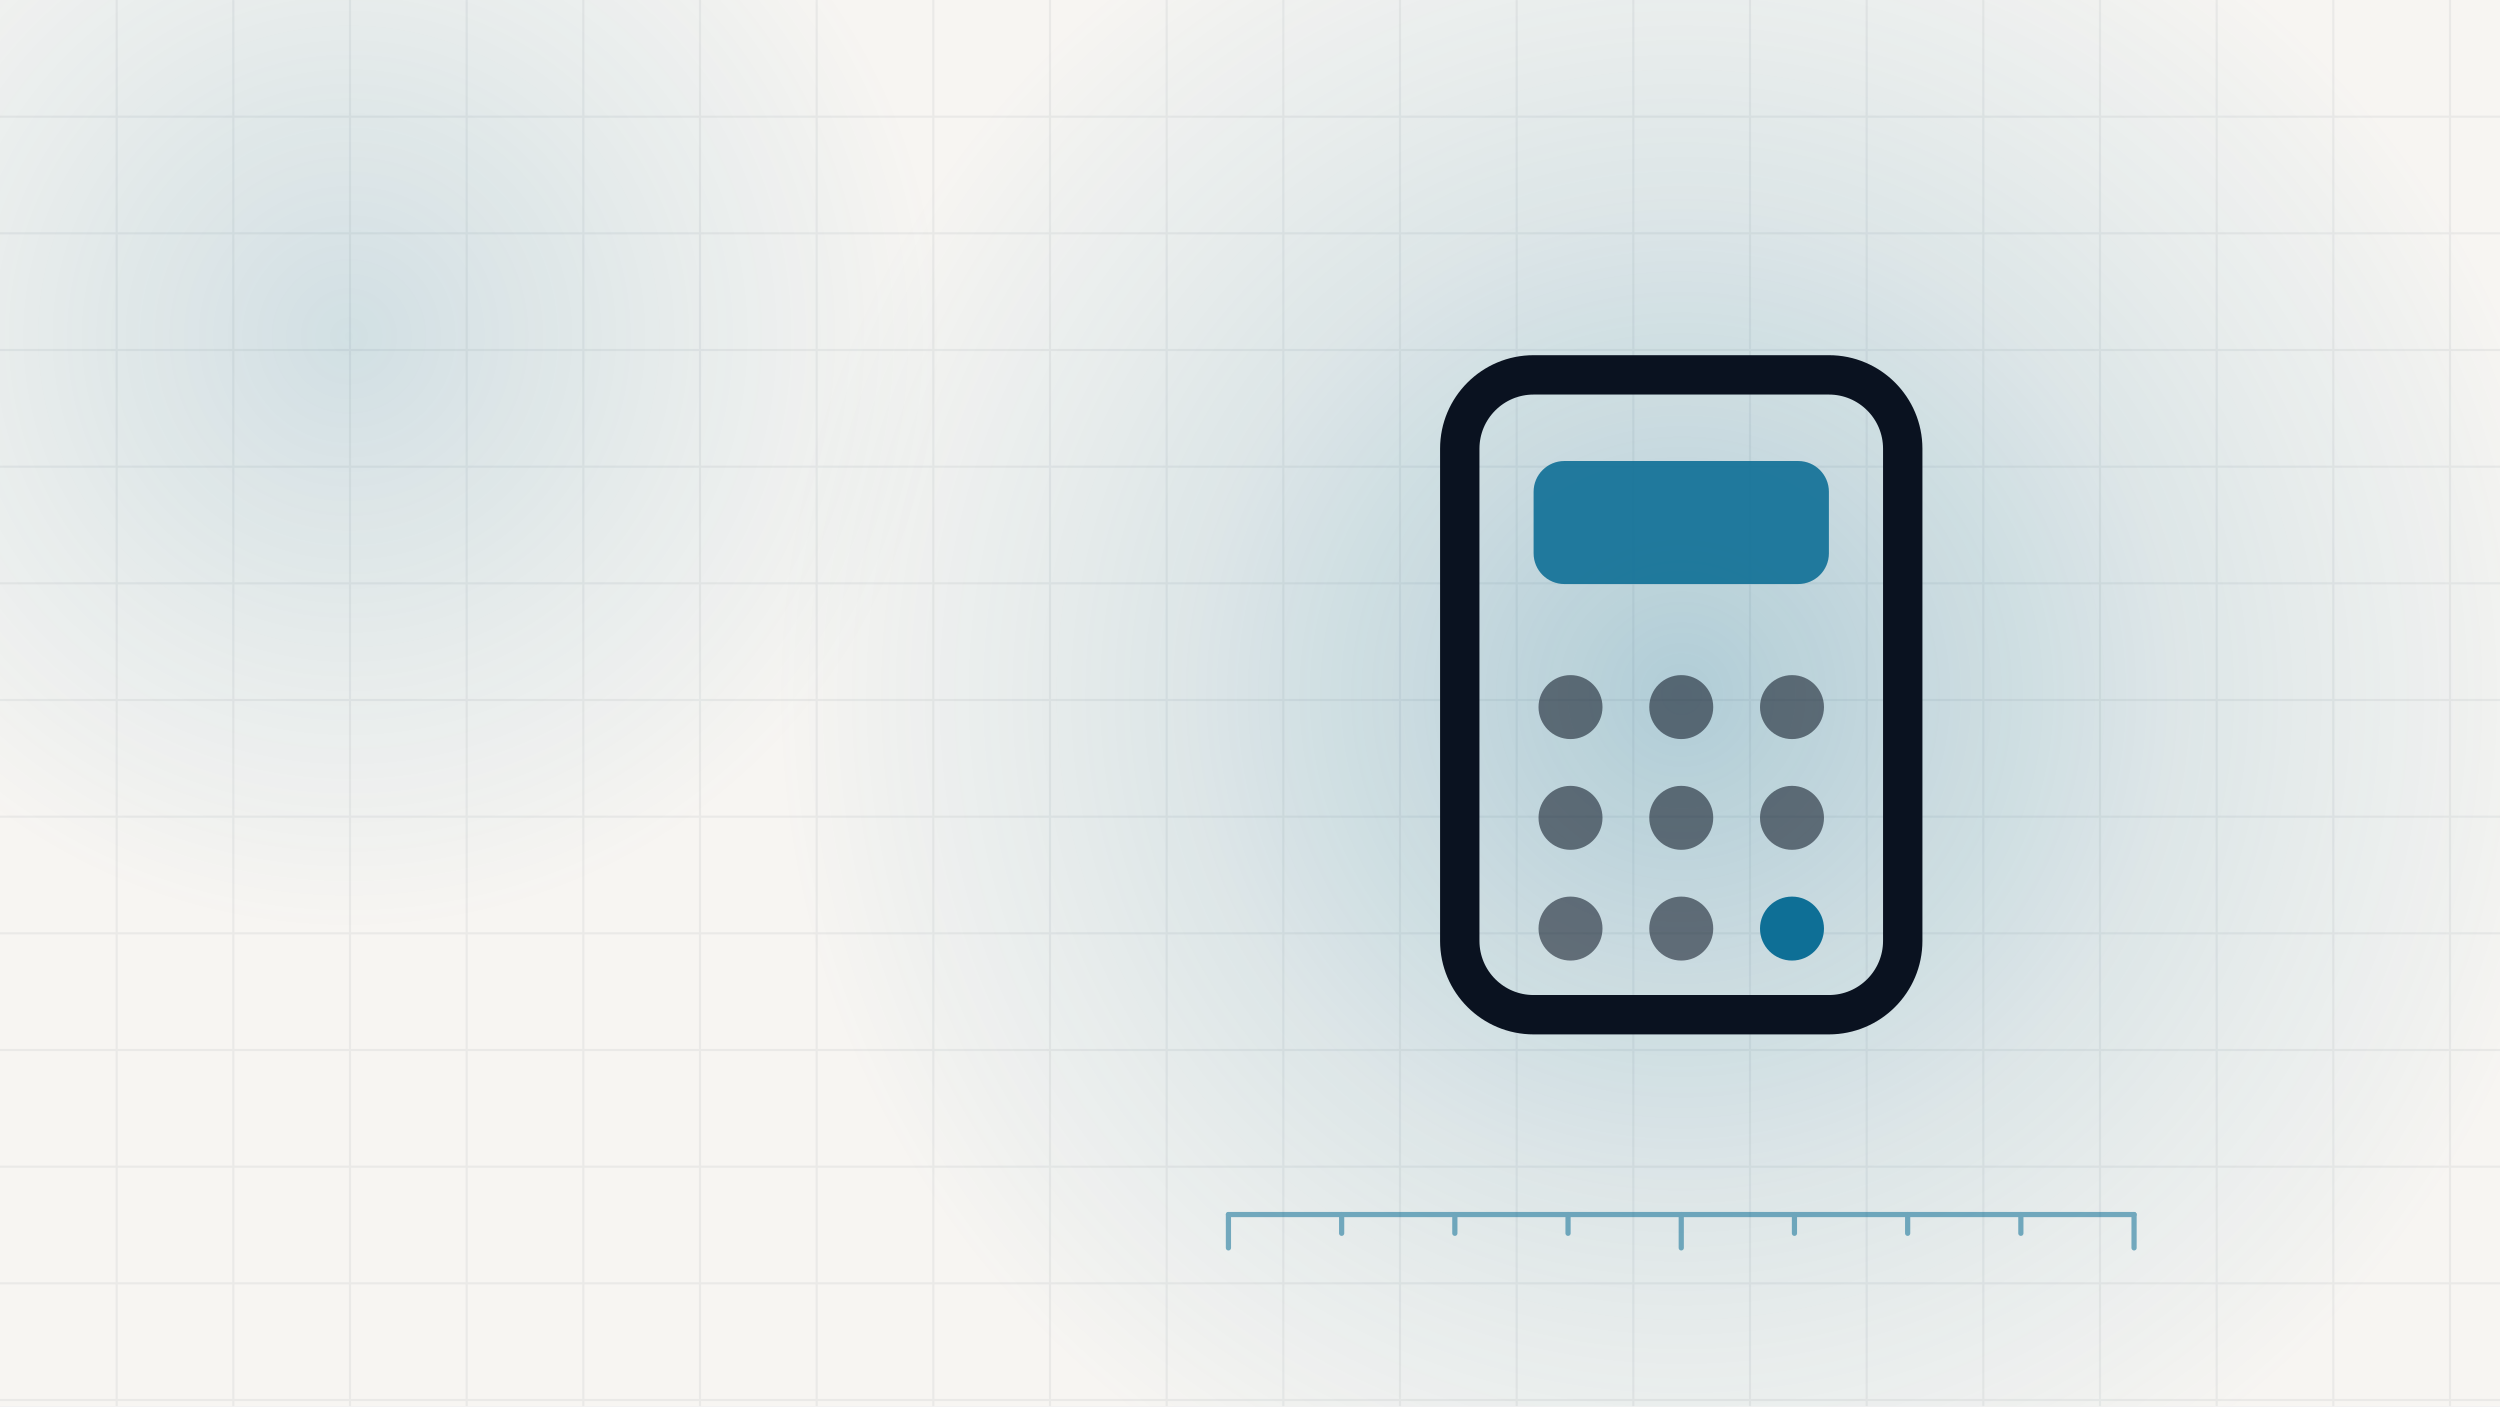
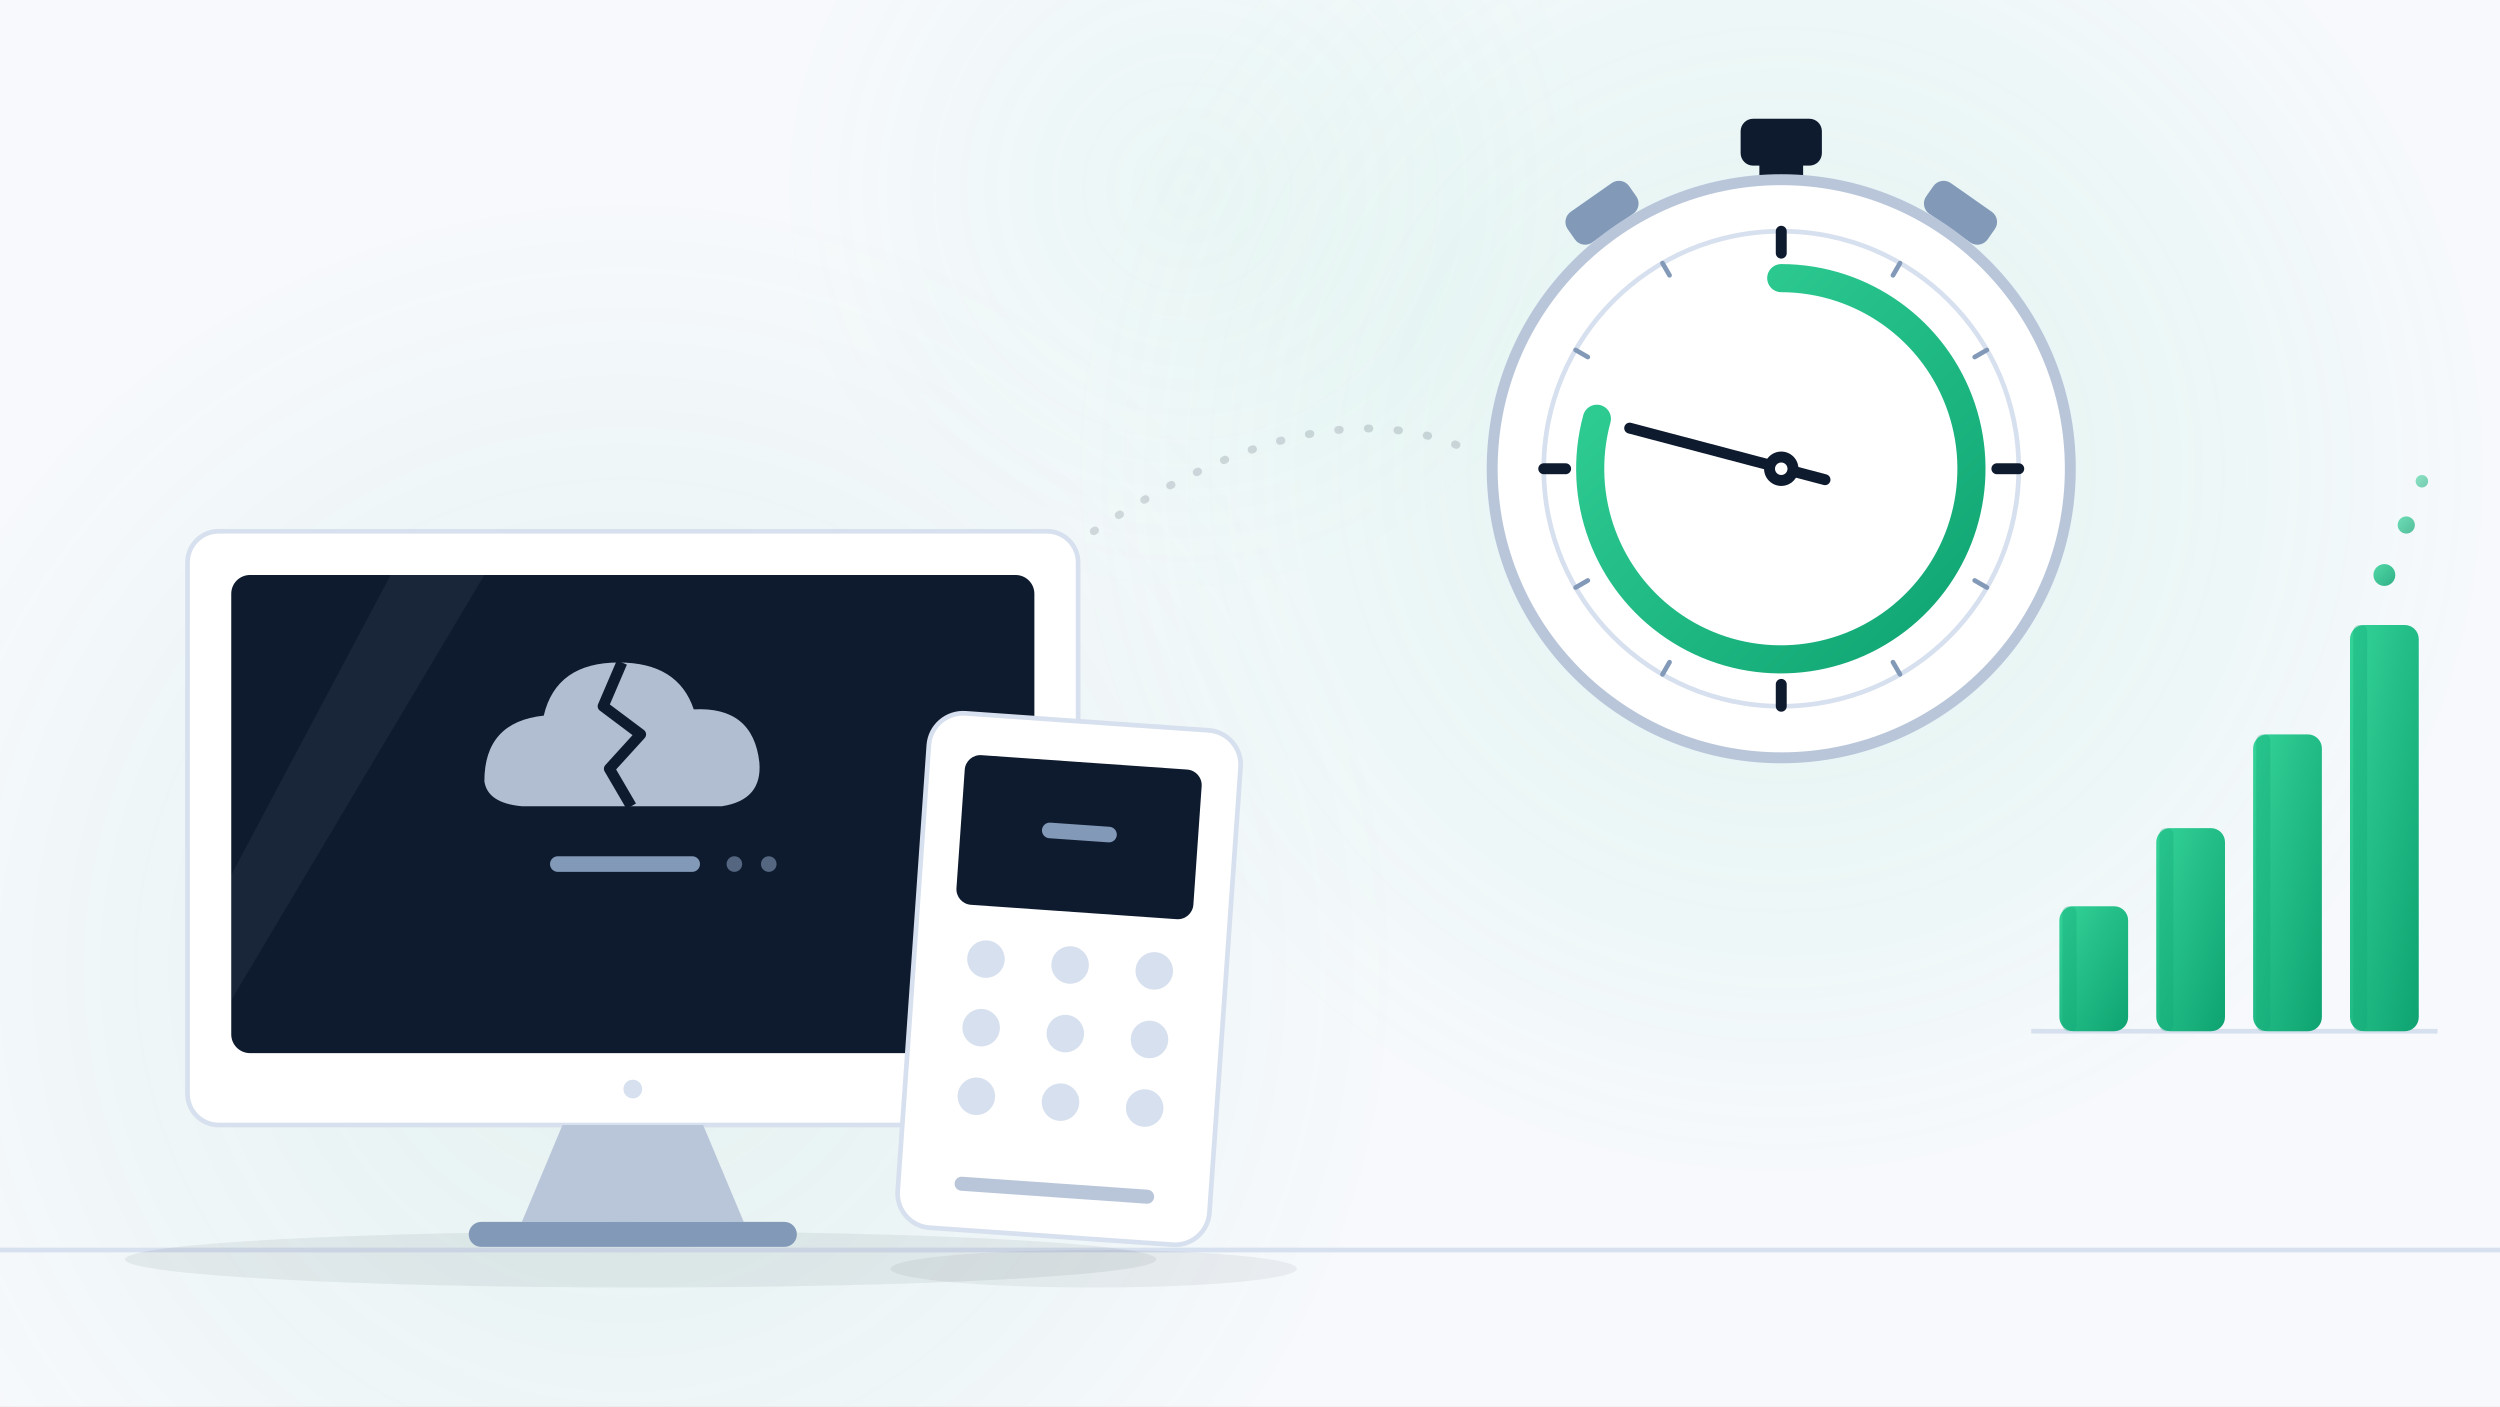
- <svg xmlns="http://www.w3.org/2000/svg" width="1200" height="675" viewBox="0 0 1200 675" role="img">
+ <svg xmlns="http://www.w3.org/2000/svg" viewBox="0 0 1600 900" width="1200" height="675">
  <defs>
-     <clipPath id="c">
-       <rect width="1200" height="675" />
-     </clipPath>
-     <radialGradient id="f" cx="50%" cy="50%" r="50%">
-       <stop offset="0%" stop-color="#0E6F96" stop-opacity="0.30" />
-       <stop offset="55%" stop-color="#0E6F96" stop-opacity="0.11" />
-       <stop offset="100%" stop-color="#0E6F96" stop-opacity="0" />
+     <linearGradient id="dcc-acc" x1="0" y1="0" x2="1" y2="1">
+       <stop offset="0" stop-color="#34d399" />
+       <stop offset="1" stop-color="#0ea371" />
+     </linearGradient>
+     <radialGradient id="dcc-w1">
+       <stop offset="0" stop-color="#34d399" stop-opacity=".13" />
+       <stop offset="1" stop-color="#34d399" stop-opacity="0" />
    </radialGradient>
-     <radialGradient id="e" cx="50%" cy="50%" r="50%">
-       <stop offset="0%" stop-color="#0E6F96" stop-opacity="0.16" />
-       <stop offset="100%" stop-color="#0E6F96" stop-opacity="0" />
+     <radialGradient id="dcc-w2">
+       <stop offset="0" stop-color="#0ea371" stop-opacity=".09" />
+       <stop offset="1" stop-color="#0ea371" stop-opacity="0" />
    </radialGradient>
  </defs>
-   <g clip-path="url(#c)">
-     <rect width="1200" height="675" fill="#F7F5F2" />
-     <g stroke="#0A1220" stroke-width="1" opacity="0.055">
-       <line x1="56" y1="0" x2="56" y2="675" />
-       <line x1="112" y1="0" x2="112" y2="675" />
-       <line x1="168" y1="0" x2="168" y2="675" />
-       <line x1="224" y1="0" x2="224" y2="675" />
-       <line x1="280" y1="0" x2="280" y2="675" />
-       <line x1="336" y1="0" x2="336" y2="675" />
-       <line x1="392" y1="0" x2="392" y2="675" />
-       <line x1="448" y1="0" x2="448" y2="675" />
-       <line x1="504" y1="0" x2="504" y2="675" />
-       <line x1="560" y1="0" x2="560" y2="675" />
-       <line x1="616" y1="0" x2="616" y2="675" />
-       <line x1="672" y1="0" x2="672" y2="675" />
-       <line x1="728" y1="0" x2="728" y2="675" />
-       <line x1="784" y1="0" x2="784" y2="675" />
-       <line x1="840" y1="0" x2="840" y2="675" />
-       <line x1="896" y1="0" x2="896" y2="675" />
-       <line x1="952" y1="0" x2="952" y2="675" />
-       <line x1="1008" y1="0" x2="1008" y2="675" />
-       <line x1="1064" y1="0" x2="1064" y2="675" />
-       <line x1="1120" y1="0" x2="1120" y2="675" />
-       <line x1="1176" y1="0" x2="1176" y2="675" />
-       <line x1="0" y1="56" x2="1200" y2="56" />
-       <line x1="0" y1="112" x2="1200" y2="112" />
-       <line x1="0" y1="168" x2="1200" y2="168" />
-       <line x1="0" y1="224" x2="1200" y2="224" />
-       <line x1="0" y1="280" x2="1200" y2="280" />
-       <line x1="0" y1="336" x2="1200" y2="336" />
-       <line x1="0" y1="392" x2="1200" y2="392" />
-       <line x1="0" y1="448" x2="1200" y2="448" />
-       <line x1="0" y1="504" x2="1200" y2="504" />
-       <line x1="0" y1="560" x2="1200" y2="560" />
-       <line x1="0" y1="616" x2="1200" y2="616" />
-       <line x1="0" y1="672" x2="1200" y2="672" />
+   <rect width="1600" height="900" fill="#f7f9fc" />
+   <circle cx="1140" cy="300" r="460" fill="url(#dcc-w1)" />
+   <circle cx="400" cy="620" r="500" fill="url(#dcc-w2)" />
+   <circle cx="760" cy="120" r="260" fill="url(#dcc-w1)" opacity=".5" />
+   <line x1="0" y1="800" x2="1600" y2="800" stroke="#d7e0ee" stroke-width="3" />
+   <ellipse cx="410" cy="806" rx="330" ry="18" fill="#0e1a2e" opacity=".07" />
+   <ellipse cx="700" cy="812" rx="130" ry="12" fill="#0e1a2e" opacity=".06" />
+   <path d="M 700 340 Q 850 240 948 292" fill="none" stroke="#0e1a2e" stroke-width="5" stroke-linecap="round" stroke-dasharray="1 18" opacity=".15" />
+   <rect x="120" y="340" width="570" height="380" rx="20" fill="#ffffff" stroke="#d7e0ee" stroke-width="3" />
+   <rect x="148" y="368" width="514" height="306" rx="12" fill="#0e1a2e" />
+   <polygon points="250,368 310,368 148,640 148,560" fill="#ffffff" opacity=".05" />
+   <path d="M 310 500 Q 310 462 348 458 Q 356 424 396 424 Q 434 424 444 454            Q 482 452 486 488 Q 488 512 462 516 L 334 516 Q 312 514 310 500 Z" fill="#b9c6da" opacity=".95" />
+   <polyline points="398,424 386,452 410,470 390,492 404,516" fill="none" stroke="#0e1a2e" stroke-width="7" stroke-linejoin="round" />
+   <rect x="352" y="548" width="96" height="10" rx="5" fill="#8299b8" />
+   <circle cx="470" cy="553" r="5" fill="#8299b8" opacity=".6" />
+   <circle cx="492" cy="553" r="5" fill="#8299b8" opacity=".6" />
+   <circle cx="405" cy="697" r="6" fill="#d7e0ee" />
+   <polygon points="360,720 450,720 476,782 334,782" fill="#b9c6da" />
+   <rect x="300" y="782" width="210" height="16" rx="8" fill="#8299b8" />
+   <g transform="translate(596 455) rotate(4)">
+     <rect x="0" y="0" width="200" height="330" rx="22" fill="#ffffff" stroke="#d7e0ee" stroke-width="3" />
+     <rect x="24" y="26" width="152" height="96" rx="10" fill="#0e1a2e" />
+     <rect x="76" y="66" width="48" height="10" rx="5" fill="#8299b8" />
+     <g fill="#d7e0ee">
+       <circle cx="46" cy="156" r="12" />
+       <circle cx="100" cy="156" r="12" />
+       <circle cx="154" cy="156" r="12" />
+       <circle cx="46" cy="200" r="12" />
+       <circle cx="100" cy="200" r="12" />
+       <circle cx="154" cy="200" r="12" />
+       <circle cx="46" cy="244" r="12" />
+       <circle cx="100" cy="244" r="12" />
+       <circle cx="154" cy="244" r="12" />
    </g>
-     <circle cx="168" cy="162" r="283.5" fill="url(#e)" />
-     <circle cx="807" cy="333.5" r="432" fill="url(#f)" />
-     <g stroke="#0E6F96" stroke-width="2.5" opacity="0.55" stroke-linecap="round">
-       <line x1="589.65" y1="582.98" x2="589.65" y2="598.98" />
-       <line x1="643.987" y1="582.98" x2="643.987" y2="591.98" />
-       <line x1="698.325" y1="582.98" x2="698.325" y2="591.98" />
-       <line x1="752.662" y1="582.98" x2="752.662" y2="591.98" />
-       <line x1="807" y1="582.98" x2="807" y2="598.98" />
-       <line x1="861.337" y1="582.98" x2="861.337" y2="591.98" />
-       <line x1="915.675" y1="582.98" x2="915.675" y2="591.98" />
-       <line x1="970.013" y1="582.98" x2="970.013" y2="591.98" />
-       <line x1="1024.35" y1="582.98" x2="1024.35" y2="598.98" />
-       <line x1="589.65" y1="582.98" x2="1024.35" y2="582.98" />
-     </g>
-     <g transform="translate(618 144.5) scale(5.90625)">
-       <rect x="14" y="6" width="36" height="52" rx="6" fill="none" stroke="#0A1220" stroke-width="3.2" />
-       <rect x="20" y="13" width="24" height="10" rx="2.5" fill="#0E6F96" opacity="0.9" />
-       <circle cx="23" cy="33" r="2.6" fill="#0A1220" opacity="0.55" />
-       <circle cx="32" cy="33" r="2.6" fill="#0A1220" opacity="0.55" />
-       <circle cx="41" cy="33" r="2.6" fill="#0A1220" opacity="0.55" />
-       <circle cx="23" cy="42" r="2.6" fill="#0A1220" opacity="0.55" />
-       <circle cx="32" cy="42" r="2.6" fill="#0A1220" opacity="0.55" />
-       <circle cx="41" cy="42" r="2.6" fill="#0A1220" opacity="0.55" />
-       <circle cx="23" cy="51" r="2.6" fill="#0A1220" opacity="0.55" />
-       <circle cx="32" cy="51" r="2.6" fill="#0A1220" opacity="0.55" />
-       <circle cx="41" cy="51" r="2.6" fill="#0E6F96" opacity="1" />
-     </g>
+     <rect x="36" y="296" width="128" height="9" rx="4.5" fill="#b9c6da" />
  </g>
+   <rect x="1114" y="76" width="52" height="30" rx="8" fill="#0e1a2e" />
+   <rect x="1126" y="102" width="28" height="22" fill="#0e1a2e" />
+   <g transform="rotate(35 1140 300)">
+     <rect x="1116" y="88" width="48" height="24" rx="8" fill="#8299b8" />
+   </g>
+   <g transform="rotate(-35 1140 300)">
+     <rect x="1116" y="88" width="48" height="24" rx="8" fill="#8299b8" />
+   </g>
+   <circle cx="1140" cy="300" r="185" fill="#ffffff" stroke="#b9c6da" stroke-width="7" />
+   <circle cx="1140" cy="300" r="152" fill="none" stroke="#d7e0ee" stroke-width="3" />
+   <g stroke="#0e1a2e" stroke-width="7" stroke-linecap="round">
+     <line x1="1140" y1="148" x2="1140" y2="162" />
+     <line x1="1278" y1="300" x2="1292" y2="300" />
+     <line x1="1140" y1="438" x2="1140" y2="452" />
+     <line x1="988" y1="300" x2="1002" y2="300" />
+   </g>
+   <g stroke="#8299b8" stroke-width="3" stroke-linecap="round">
+     <line x1="1211.5" y1="176.2" x2="1216" y2="168.4" />
+     <line x1="1263.8" y1="228.5" x2="1271.6" y2="224" />
+     <line x1="1263.8" y1="371.5" x2="1271.6" y2="376" />
+     <line x1="1211.5" y1="423.8" x2="1216" y2="431.6" />
+     <line x1="1068.5" y1="423.8" x2="1064" y2="431.6" />
+     <line x1="1016.2" y1="371.5" x2="1008.4" y2="376" />
+     <line x1="1016.2" y1="228.5" x2="1008.4" y2="224" />
+     <line x1="1068.5" y1="176.2" x2="1064" y2="168.4" />
+   </g>
+   <path d="M 1140 178 A 122 122 0 1 1 1022 268" fill="none" stroke="url(#dcc-acc)" stroke-width="18" stroke-linecap="round" />
+   <line x1="1168" y1="307" x2="1043" y2="274" stroke="#0e1a2e" stroke-width="7" stroke-linecap="round" />
+   <circle cx="1140" cy="300" r="11" fill="#0e1a2e" />
+   <circle cx="1140" cy="300" r="4" fill="#ffffff" />
+   <line x1="1300" y1="660" x2="1560" y2="660" stroke="#d7e0ee" stroke-width="3" />
+   <rect x="1318" y="580" width="44" height="80" rx="9" fill="url(#dcc-acc)" />
+   <rect x="1380" y="530" width="44" height="130" rx="9" fill="url(#dcc-acc)" />
+   <rect x="1442" y="470" width="44" height="190" rx="9" fill="url(#dcc-acc)" />
+   <rect x="1504" y="400" width="44" height="260" rx="9" fill="url(#dcc-acc)" />
+   <rect x="1320" y="580" width="9" height="80" rx="4" fill="#0ea371" opacity=".3" />
+   <rect x="1382" y="530" width="9" height="130" rx="4" fill="#0ea371" opacity=".3" />
+   <rect x="1444" y="470" width="9" height="190" rx="4" fill="#0ea371" opacity=".3" />
+   <rect x="1506" y="400" width="9" height="260" rx="4" fill="#0ea371" opacity=".3" />
+   <circle cx="1526" cy="368" r="7" fill="url(#dcc-acc)" opacity=".85" />
+   <circle cx="1540" cy="336" r="5.5" fill="url(#dcc-acc)" opacity=".7" />
+   <circle cx="1550" cy="308" r="4" fill="url(#dcc-acc)" opacity=".55" />
</svg>
